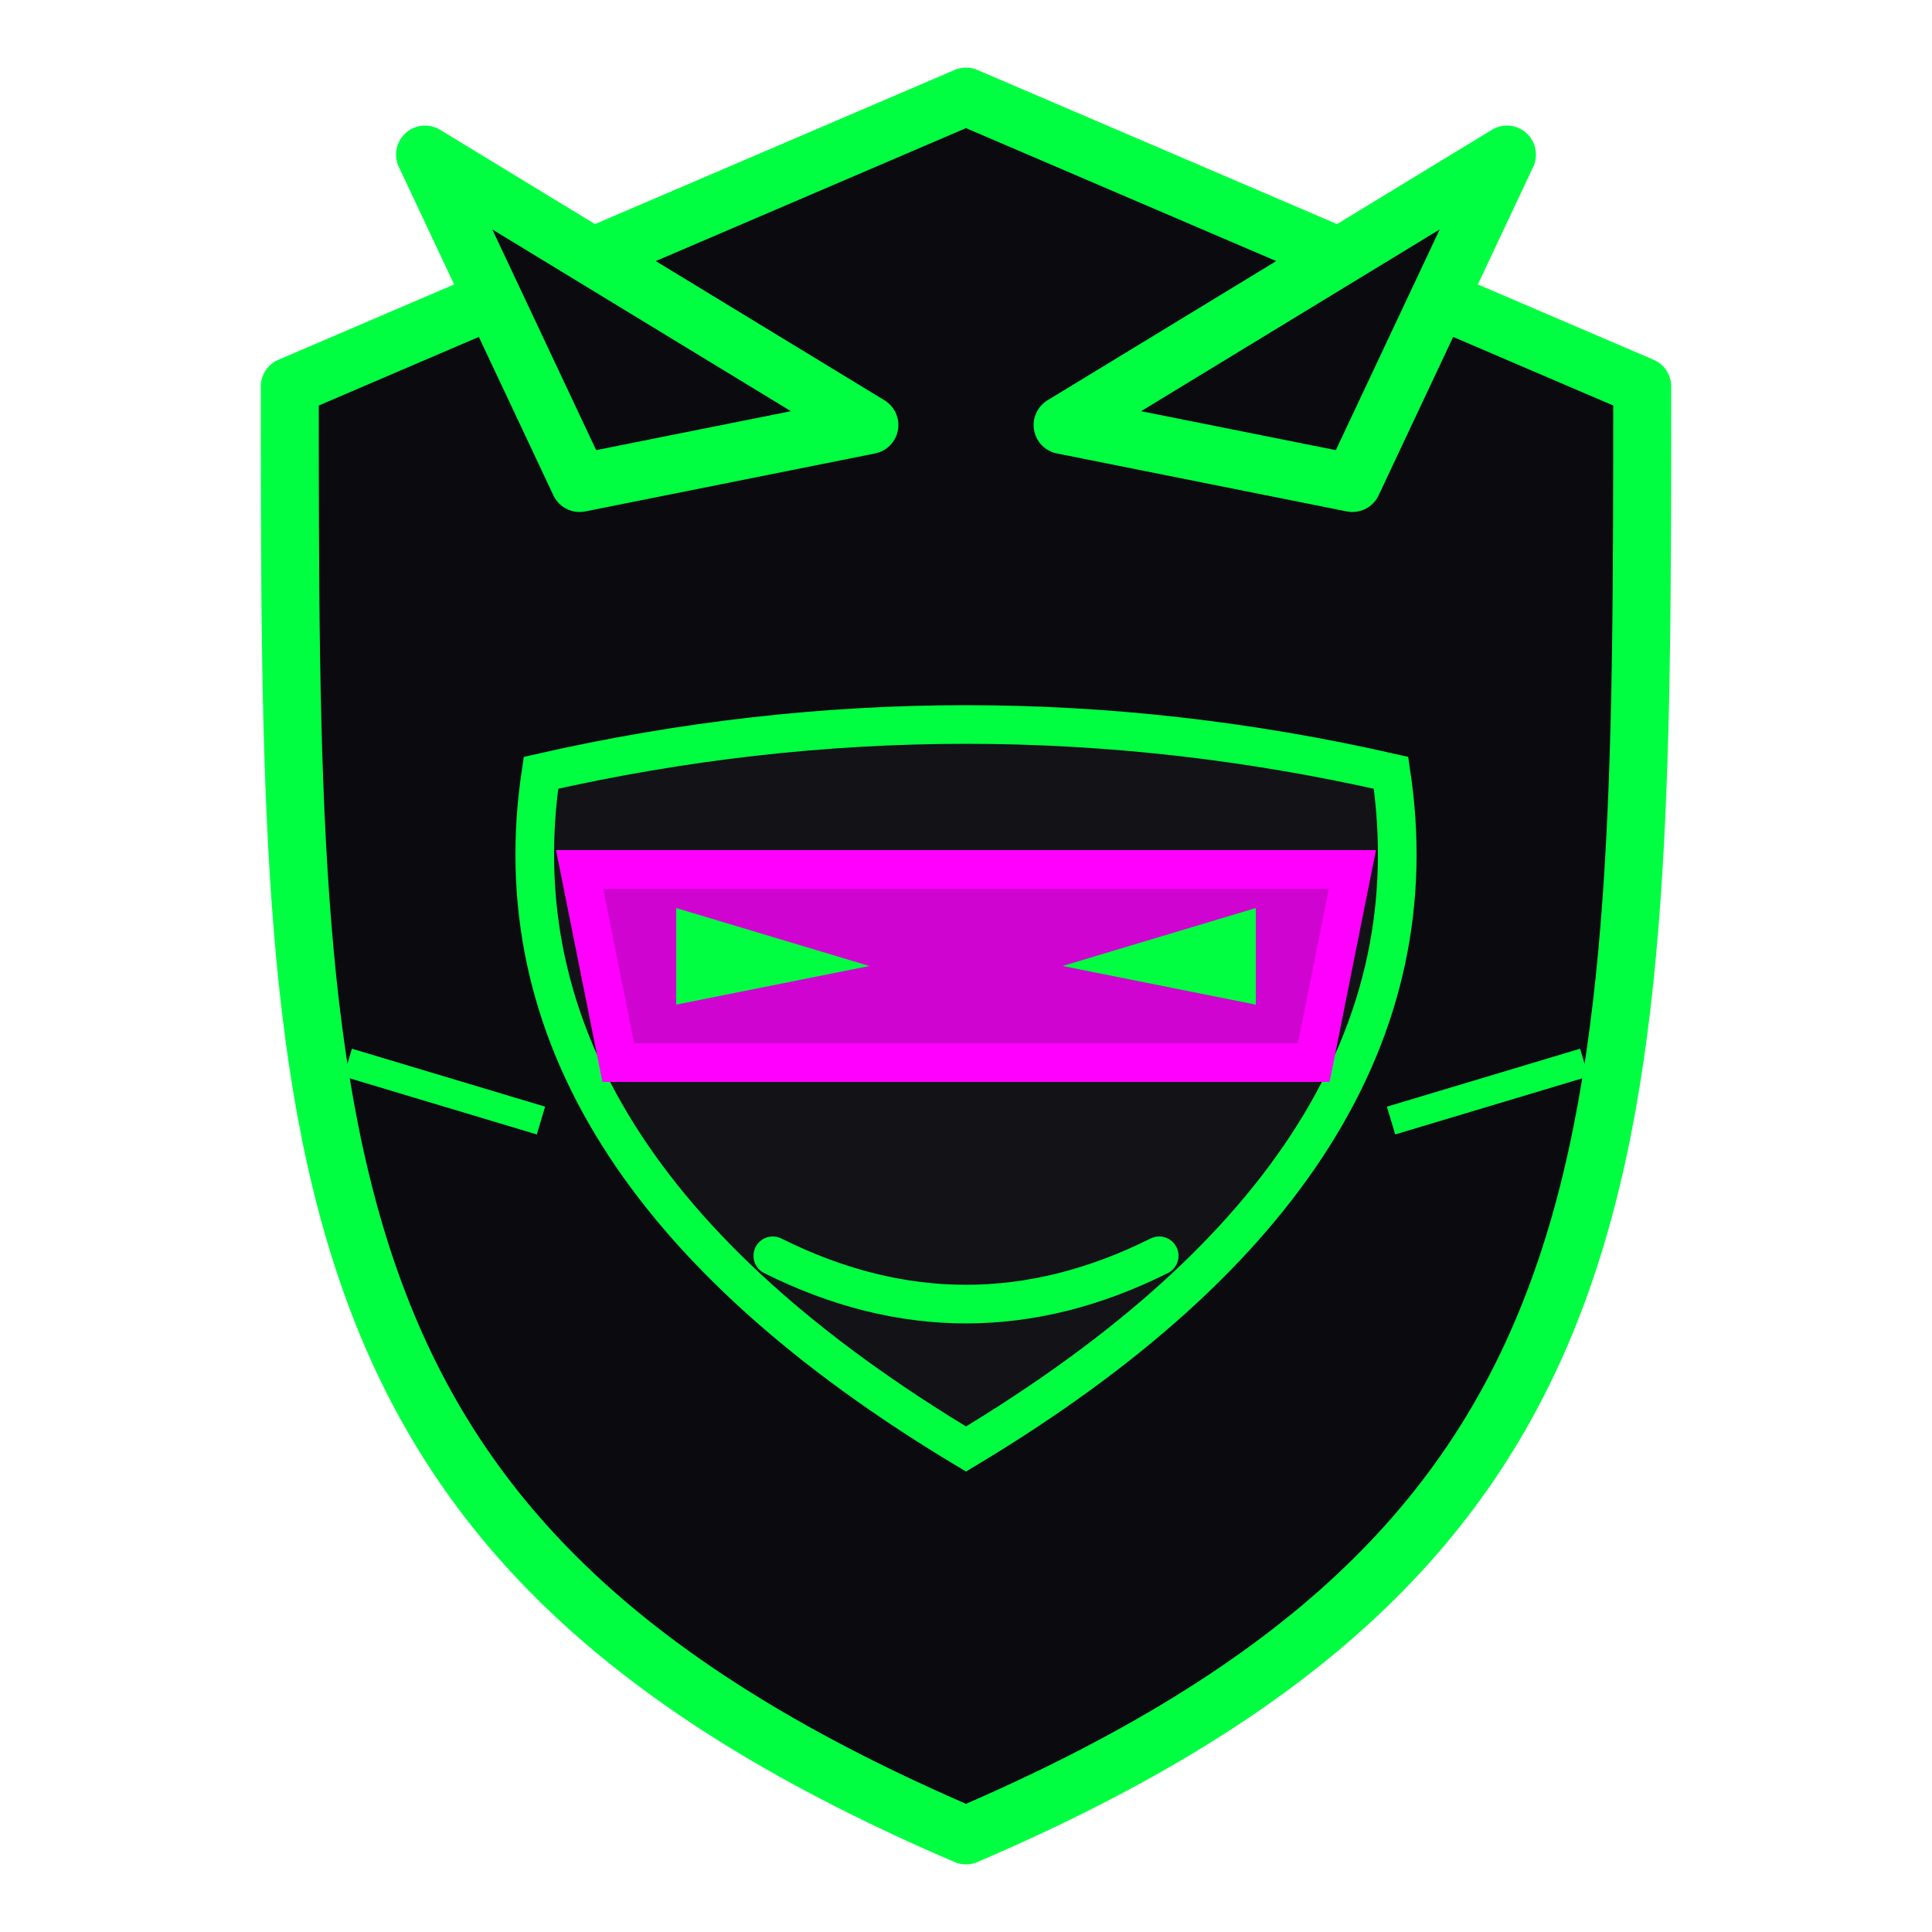
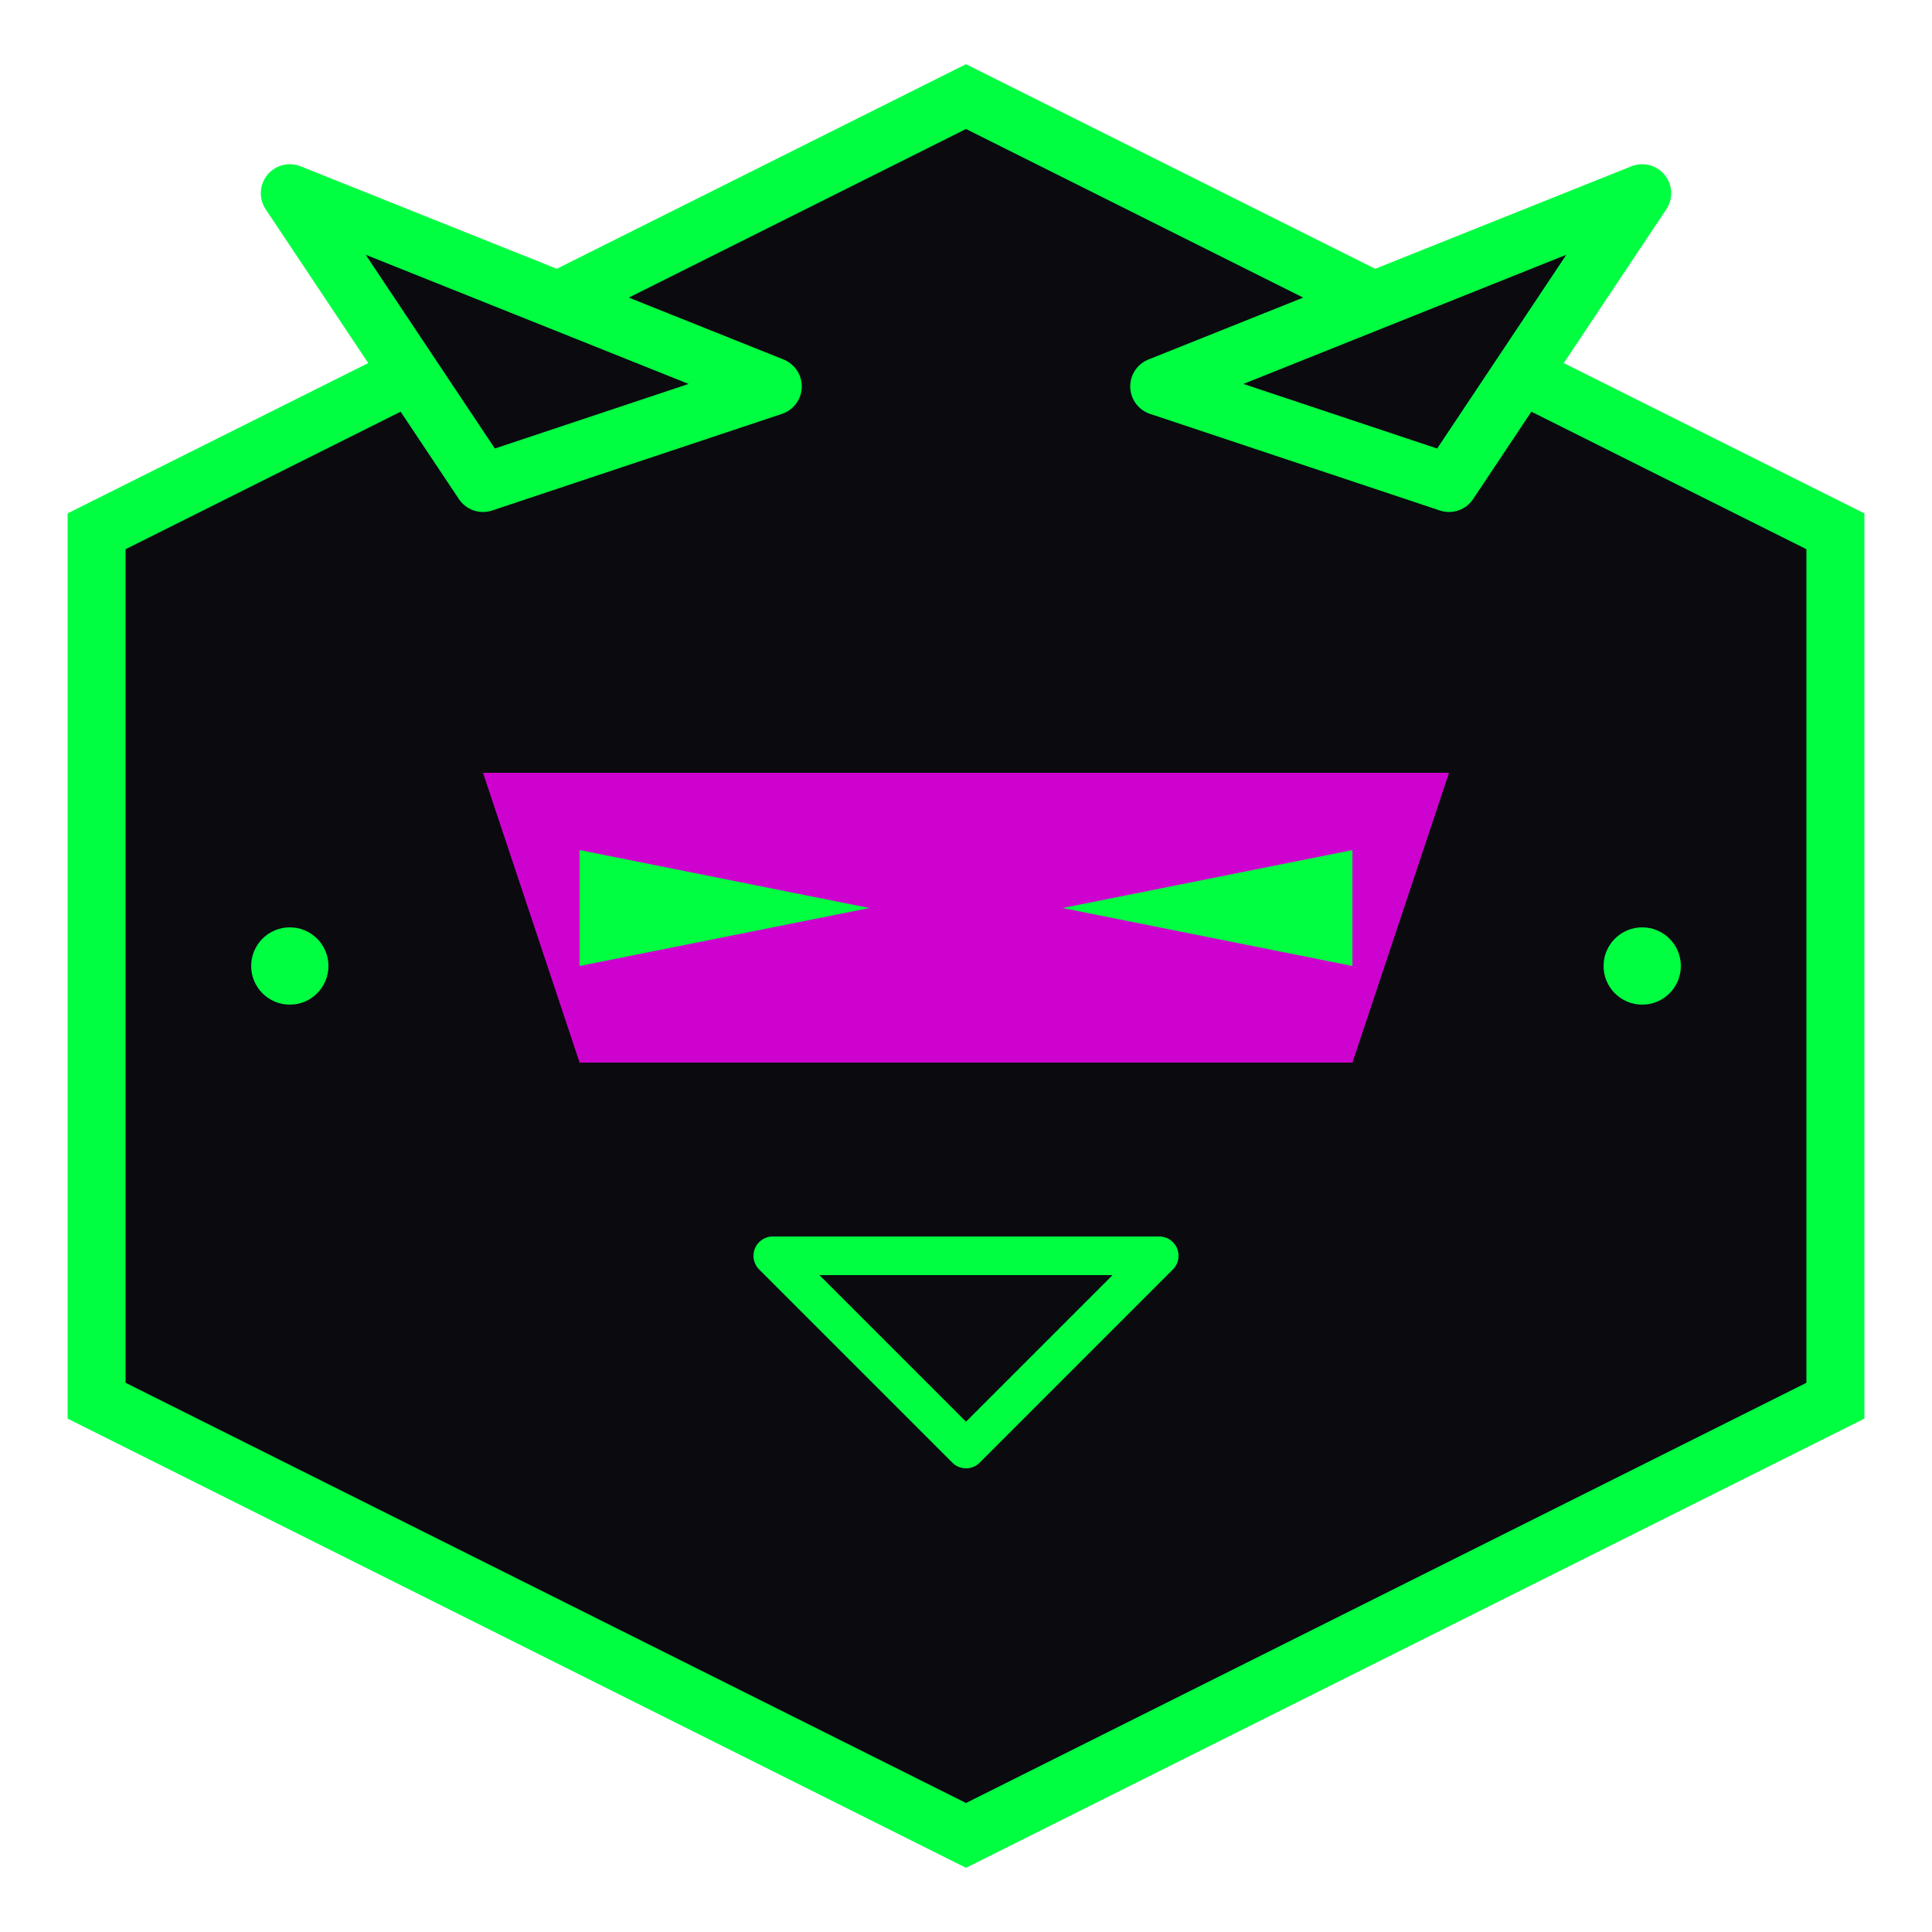
<svg xmlns="http://www.w3.org/2000/svg" viewBox="0 0 100 100">
-   <path d="M 50 5 L 85 20 C 85 60 85 80 50 95 C 15 80 15 60 15 20 Z" fill="#0A0A0F" stroke="#00FF41" stroke-width="3" stroke-linejoin="round" />
-   <polygon points="30,25 22,8 45,22" fill="#0A0A0F" stroke="#00FF41" stroke-width="3" stroke-linejoin="round" />
-   <polygon points="70,25 78,8 55,22" fill="#0A0A0F" stroke="#00FF41" stroke-width="3" stroke-linejoin="round" />
-   <path d="M 28 40 Q 50 35 72 40 Q 75 60 50 75 Q 25 60 28 40 Z" fill="#121217" stroke="#00FF41" stroke-width="2" />
-   <path d="M 30 45 L 70 45 L 68 55 L 32 55 Z" fill="#FF00FF" opacity="0.8" />
-   <path d="M 30 45 L 70 45 L 68 55 L 32 55 Z" fill="none" stroke="#FF00FF" stroke-width="2" />
-   <polygon points="35,47 45,50 35,52" fill="#00FF41" />
-   <polygon points="65,47 55,50 65,52" fill="#00FF41" />
-   <path d="M 40 65 Q 50 70 60 65" fill="none" stroke="#00FF41" stroke-width="2" stroke-linecap="round" />
-   <line x1="18" y1="55" x2="28" y2="58" stroke="#00FF41" stroke-width="1.5" />
-   <line x1="82" y1="55" x2="72" y2="58" stroke="#00FF41" stroke-width="1.5" />
+   <polygon points="50,5 95,27.5 95,72.5 50,95 5,72.5 5,27.5" fill="#0A0A0F" stroke="#00FF41" stroke-width="3" />
+   <polygon points="25,25 15,10 40,20" fill="#0A0A0F" stroke="#00FF41" stroke-width="3" stroke-linejoin="round" />
+   <polygon points="75,25 85,10 60,20" fill="#0A0A0F" stroke="#00FF41" stroke-width="3" stroke-linejoin="round" />
+   <path d="M 25 40 L 75 40 L 70 55 L 30 55 Z" fill="#FF00FF" opacity="0.8" />
+   <polygon points="30,44 45,47 30,50" fill="#00FF41" />
+   <polygon points="70,44 55,47 70,50" fill="#00FF41" />
+   <path d="M 40 65 L 60 65 L 50 75 Z" fill="none" stroke="#00FF41" stroke-width="2" stroke-linejoin="round" />
+   <circle cx="15" cy="50" r="2" fill="#00FF41" />
+   <circle cx="85" cy="50" r="2" fill="#00FF41" />
</svg>
